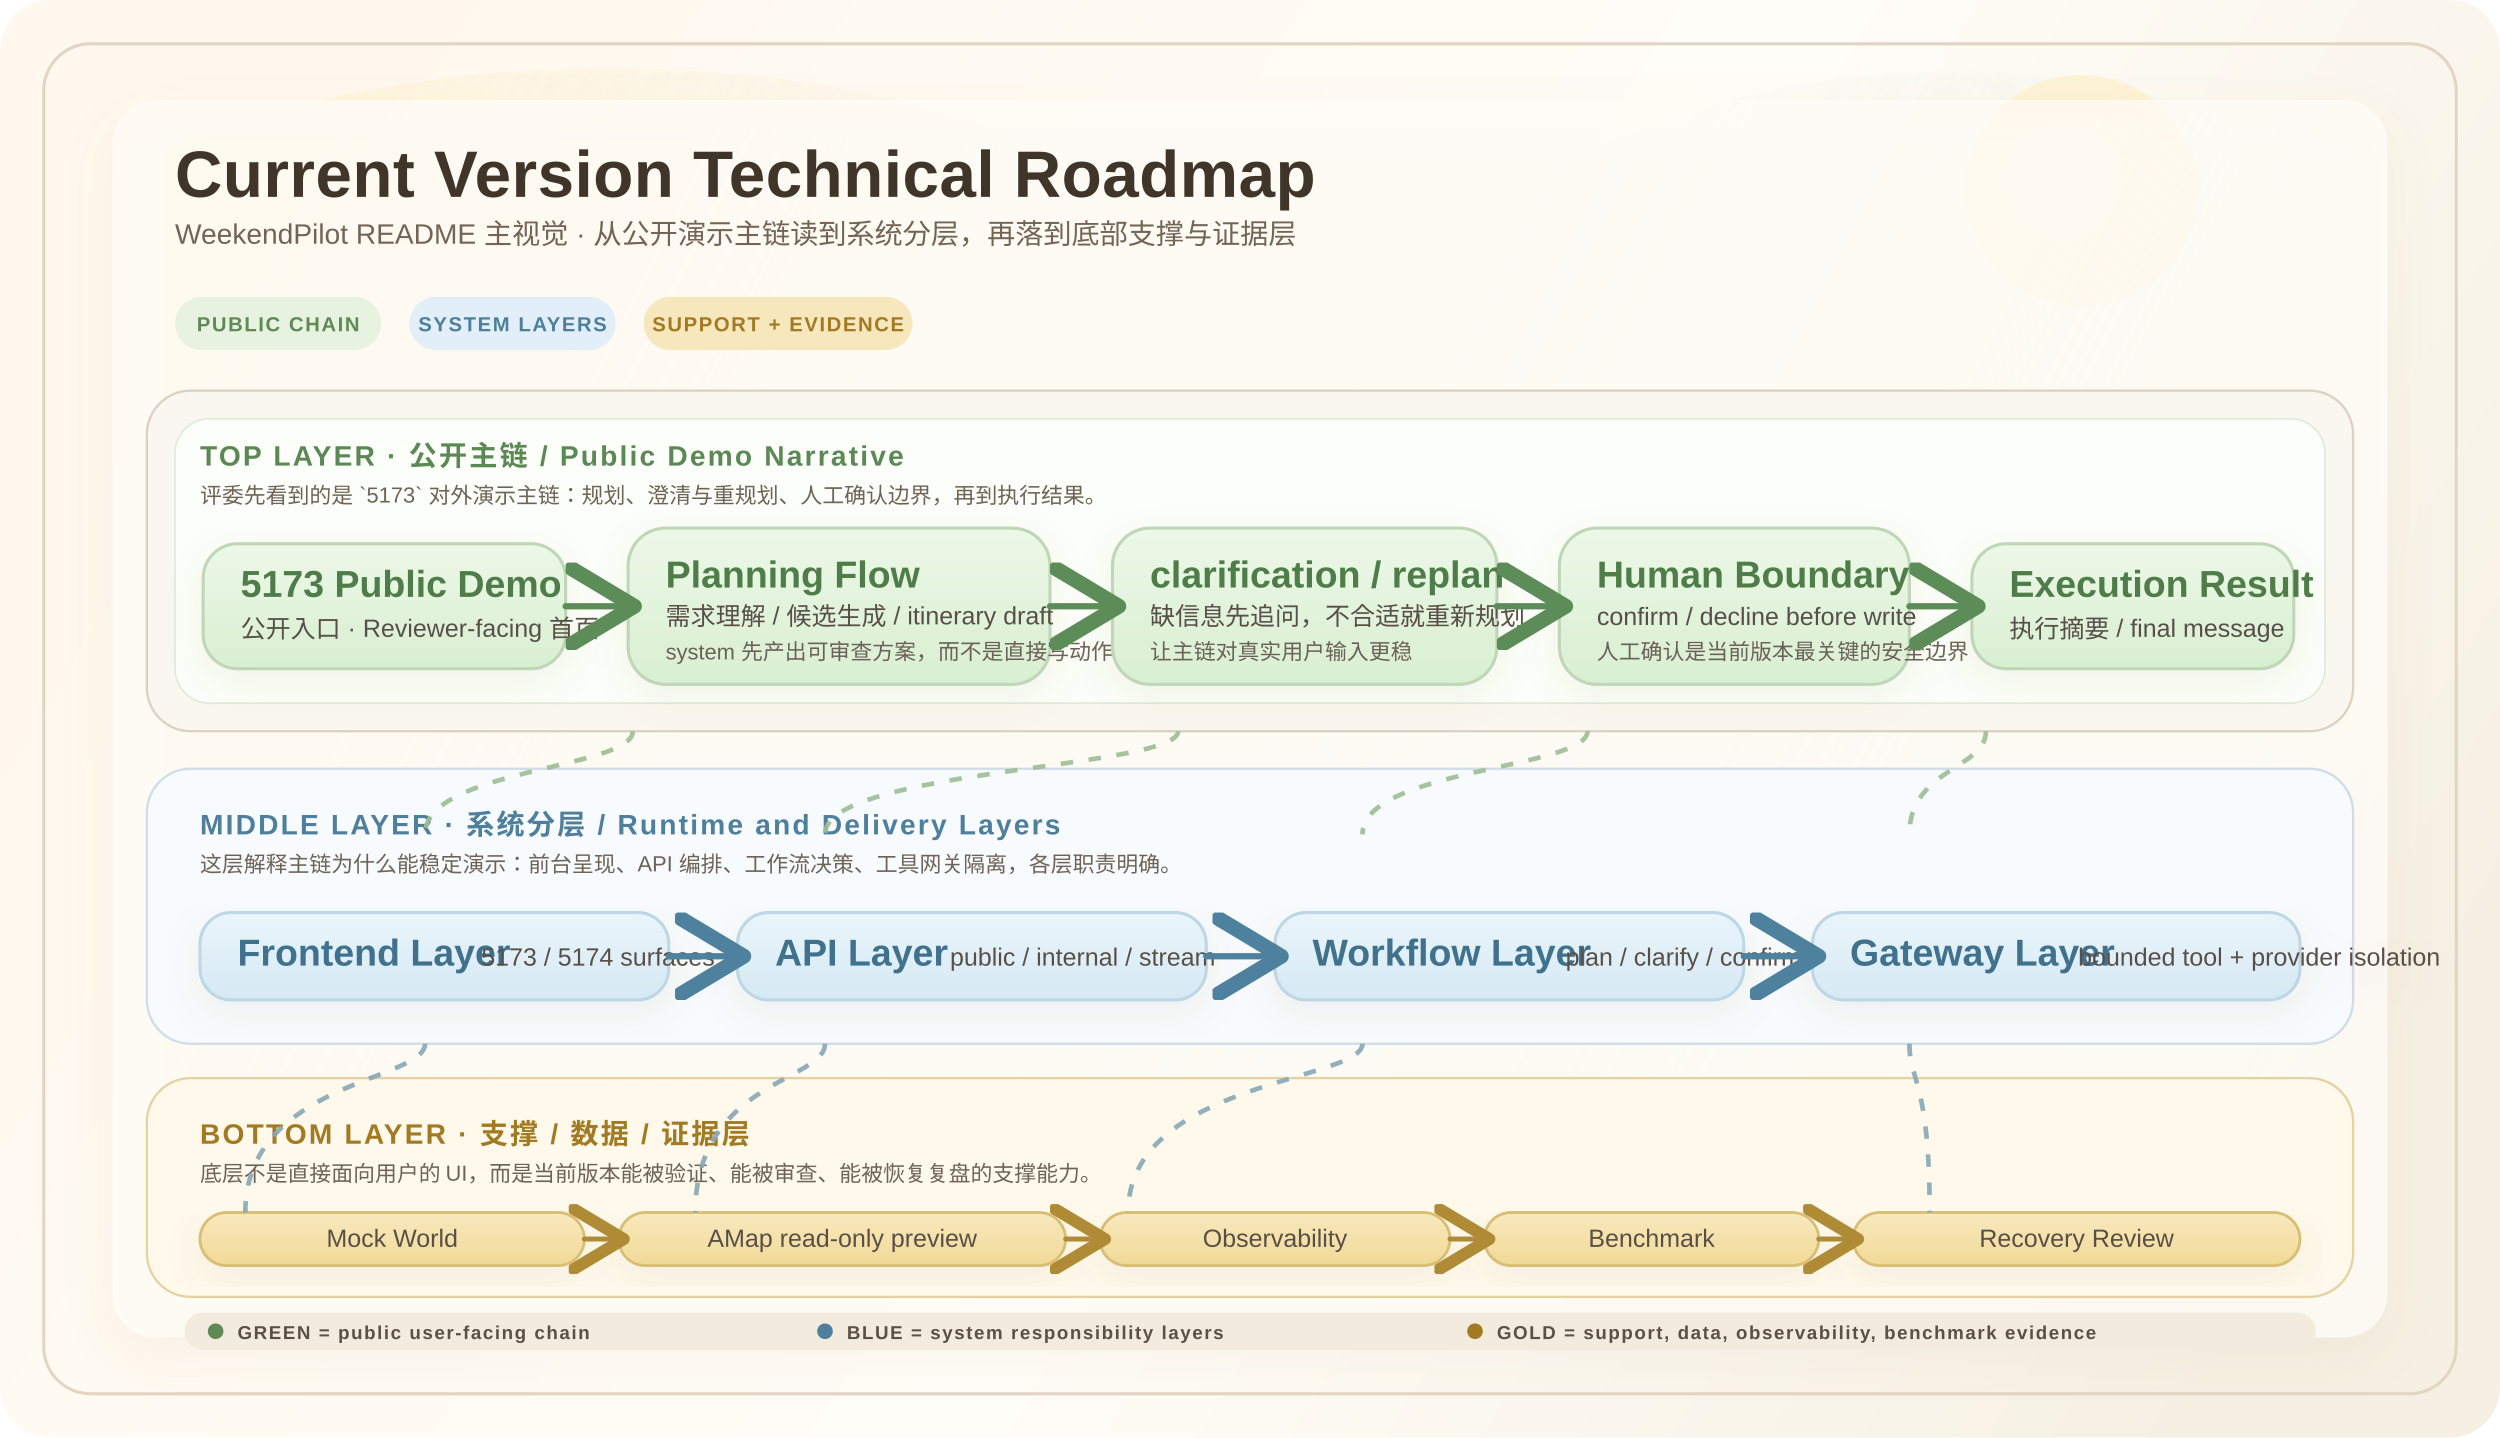
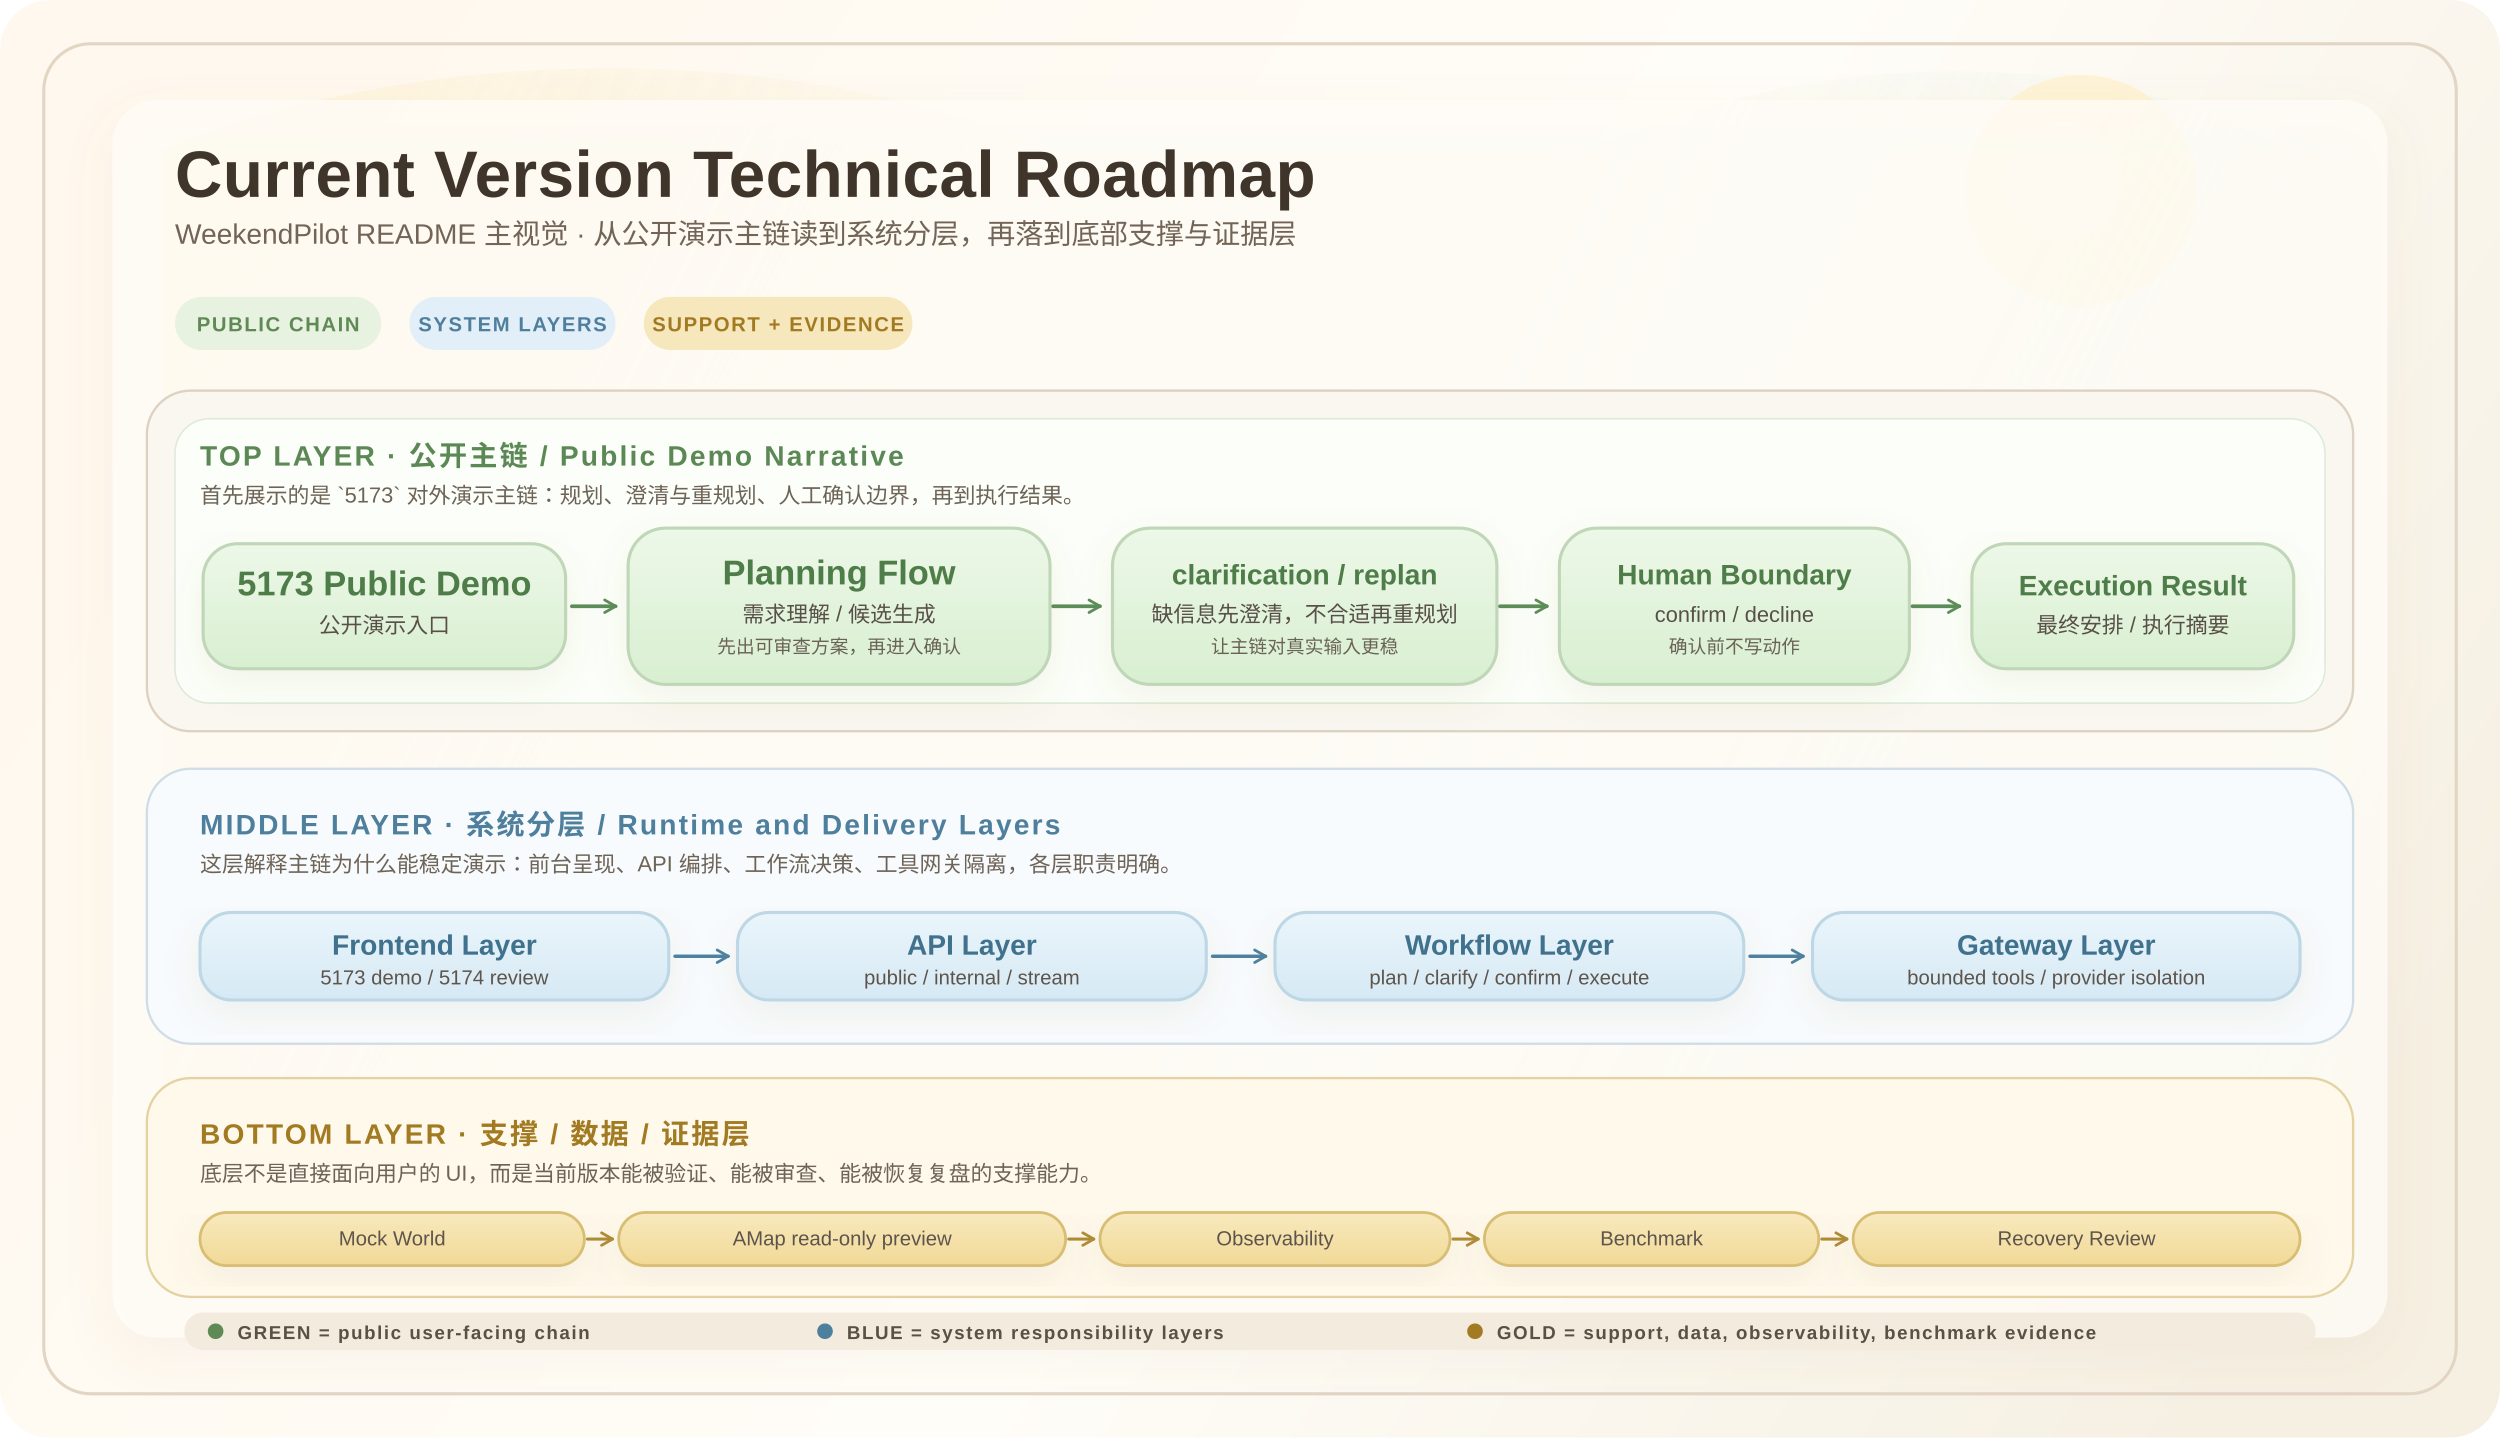
<svg xmlns="http://www.w3.org/2000/svg" width="1600" height="920" viewBox="0 0 1600 920" fill="none" role="img" aria-labelledby="title desc">
  <defs>
    <linearGradient id="bg" x1="160" y1="80" x2="1440" y2="860" gradientUnits="userSpaceOnUse">
      <stop offset="0" stop-color="#FFF8EE" />
      <stop offset="0.55" stop-color="#FFFDF8" />
      <stop offset="1" stop-color="#F6F0E3" />
    </linearGradient>
    <linearGradient id="heroGlow" x1="120" y1="110" x2="1480" y2="790" gradientUnits="userSpaceOnUse">
      <stop offset="0" stop-color="#FFF2D5" stop-opacity="0.9" />
      <stop offset="0.45" stop-color="#F7F7EC" stop-opacity="0.2" />
      <stop offset="1" stop-color="#E8F4EC" stop-opacity="0.7" />
    </linearGradient>
    <linearGradient id="publicFill" x1="0" y1="0" x2="0" y2="1">
      <stop offset="0" stop-color="#EDF8E8" />
      <stop offset="1" stop-color="#D8EFD1" />
    </linearGradient>
    <linearGradient id="systemFill" x1="0" y1="0" x2="0" y2="1">
      <stop offset="0" stop-color="#EAF5FB" />
      <stop offset="1" stop-color="#D6E9F4" />
    </linearGradient>
    <linearGradient id="supportFill" x1="0" y1="0" x2="0" y2="1">
      <stop offset="0" stop-color="#F8E9BE" />
      <stop offset="1" stop-color="#F1D996" />
    </linearGradient>
    <filter id="shadow" x="-20%" y="-20%" width="140%" height="160%">
      <feDropShadow dx="0" dy="12" stdDeviation="16" flood-color="#A48856" flood-opacity="0.10" />
    </filter>
    <filter id="softShadow" x="-20%" y="-20%" width="140%" height="160%">
      <feDropShadow dx="0" dy="8" stdDeviation="12" flood-color="#7D6751" flood-opacity="0.08" />
    </filter>
-     <marker id="arrowGreen" markerWidth="14" markerHeight="14" refX="10" refY="7" orient="auto">
-       <path d="M1 1L11 7L1 13" stroke="#5C8C58" stroke-width="2.4" stroke-linecap="round" stroke-linejoin="round" />
+     <marker id="arrowGreen" markerUnits="userSpaceOnUse" markerWidth="10" markerHeight="10" refX="8" refY="5" orient="auto">
+       <path d="M1 1L8 5L1 9" stroke="#5C8C58" stroke-width="1.8" stroke-linecap="round" stroke-linejoin="round" />
    </marker>
-     <marker id="arrowBlue" markerWidth="14" markerHeight="14" refX="10" refY="7" orient="auto">
-       <path d="M1 1L11 7L1 13" stroke="#4D819D" stroke-width="2.4" stroke-linecap="round" stroke-linejoin="round" />
+     <marker id="arrowBlue" markerUnits="userSpaceOnUse" markerWidth="10" markerHeight="10" refX="8" refY="5" orient="auto">
+       <path d="M1 1L8 5L1 9" stroke="#4D819D" stroke-width="1.8" stroke-linecap="round" stroke-linejoin="round" />
    </marker>
-     <marker id="arrowGold" markerWidth="14" markerHeight="14" refX="10" refY="7" orient="auto">
-       <path d="M1 1L11 7L1 13" stroke="#AF8B36" stroke-width="2.4" stroke-linecap="round" stroke-linejoin="round" />
+     <marker id="arrowGold" markerUnits="userSpaceOnUse" markerWidth="10" markerHeight="10" refX="8" refY="5" orient="auto">
+       <path d="M1 1L8 5L1 9" stroke="#AF8B36" stroke-width="1.8" stroke-linecap="round" stroke-linejoin="round" />
    </marker>
    <style>
      text { font-family: "Segoe UI", "PingFang SC", "Microsoft YaHei", "Helvetica Neue", Arial, sans-serif; }
      .title { font-size: 42px; font-weight: 800; fill: #3F352B; letter-spacing: 0.3px; }
      .subtitle { font-size: 18px; font-weight: 500; fill: #726456; }
      .band-title { font-size: 18px; font-weight: 800; letter-spacing: 1.4px; }
      .band-copy { font-size: 14px; fill: #6E6357; }
-       .card-title { font-size: 24px; font-weight: 800; }
-       .card-copy { font-size: 16px; fill: #584F47; }
-       .mini { font-size: 14px; fill: #6B6257; }
+       .card-title { font-size: 22px; font-weight: 800; }
+       .card-title-sm { font-size: 18px; font-weight: 800; }
+       .card-copy { font-size: 14px; fill: #584F47; }
+       .card-copy-sm { font-size: 13px; fill: #5D544C; }
+       .mini { font-size: 12px; fill: #6B6257; }
      .pill { font-size: 13px; font-weight: 700; letter-spacing: 1px; }
      .num { font-size: 12px; font-weight: 800; letter-spacing: 1px; }
    </style>
  </defs>
  <rect width="1600" height="920" rx="32" fill="url(#bg)" />
  <rect x="28" y="28" width="1544" height="864" rx="30" stroke="#E3D5C4" stroke-width="2" />
  <path d="M104 96C262 30 494 24 664 92C788 142 900 136 1064 78C1214 24 1388 38 1492 114V828H104V96Z" fill="url(#heroGlow)" opacity="0.8" />
  <circle cx="1332" cy="122" r="74" fill="#FFF0C7" opacity="0.65" />
  <circle cx="1320" cy="116" r="38" fill="#FFF7E2" opacity="0.95" />
  <g filter="url(#shadow)">
    <rect x="72" y="64" width="1456" height="792" rx="28" fill="#FFFCF7" fill-opacity="0.78" />
  </g>
  <text x="112" y="126" class="title">Current Version Technical Roadmap</text>
  <text x="112" y="156" class="subtitle">WeekendPilot README 主视觉 · 从公开演示主链读到系统分层，再落到底部支撑与证据层</text>
  <g transform="translate(112 190)">
    <rect x="0" y="0" width="132" height="34" rx="17" fill="#E8F2E0" />
    <text x="66" y="22" text-anchor="middle" class="pill" fill="#5F8A56">PUBLIC CHAIN</text>
    <rect x="150" y="0" width="132" height="34" rx="17" fill="#E3EFF8" />
    <text x="216" y="22" text-anchor="middle" class="pill" fill="#4E7F9C">SYSTEM LAYERS</text>
    <rect x="300" y="0" width="172" height="34" rx="17" fill="#F6E7BC" />
    <text x="386" y="22" text-anchor="middle" class="pill" fill="#A27A22">SUPPORT + EVIDENCE</text>
  </g>
  <g transform="translate(94 250)">
    <rect x="0" y="0" width="1412" height="218" rx="28" fill="#FAF7F0" stroke="#DDD1C2" stroke-width="1.5" />
    <rect x="18" y="18" width="1376" height="182" rx="22" fill="#FCFFF9" stroke="#DCEAD8" />
    <text x="34" y="48" class="band-title" fill="#5B8855">TOP LAYER · 公开主链 / Public Demo Narrative</text>
-     <text x="34" y="72" class="band-copy">评委先看到的是 `5173` 对外演示主链：规划、澄清与重规划、人工确认边界，再到执行结果。</text>
+     <text x="34" y="72" class="band-copy">首先展示的是 `5173` 对外演示主链：规划、澄清与重规划、人工确认边界，再到执行结果。</text>
    <g filter="url(#softShadow)">
      <rect x="36" y="98" width="232" height="80" rx="22" fill="url(#publicFill)" stroke="#BFD6B7" stroke-width="2" />
-       <text x="60" y="132" class="card-title" fill="#4F7D49">5173 Public Demo</text>
-       <text x="60" y="158" class="card-copy">公开入口 · Reviewer-facing 首页</text>
+       <text x="152" y="131" text-anchor="middle" class="card-title" fill="#4F7D49">5173 Public Demo</text>
+       <text x="152" y="155" text-anchor="middle" class="card-copy">公开演示入口</text>
    </g>
    <g filter="url(#softShadow)">
      <rect x="308" y="88" width="270" height="100" rx="24" fill="url(#publicFill)" stroke="#BFD6B7" stroke-width="2" />
-       <text x="332" y="126" class="card-title" fill="#4F7D49">Planning Flow</text>
-       <text x="332" y="150" class="card-copy">需求理解 / 候选生成 / itinerary draft</text>
-       <text x="332" y="172" class="mini">system 先产出可审查方案，而不是直接写动作</text>
+       <text x="443" y="124" text-anchor="middle" class="card-title" fill="#4F7D49">Planning Flow</text>
+       <text x="443" y="148" text-anchor="middle" class="card-copy">需求理解 / 候选生成</text>
+       <text x="443" y="168" text-anchor="middle" class="mini">先出可审查方案，再进入确认</text>
    </g>
    <g filter="url(#softShadow)">
      <rect x="618" y="88" width="246" height="100" rx="24" fill="url(#publicFill)" stroke="#BFD6B7" stroke-width="2" />
-       <text x="642" y="126" class="card-title" fill="#4F7D49">clarification / replan</text>
-       <text x="642" y="150" class="card-copy">缺信息先追问，不合适就重新规划</text>
-       <text x="642" y="172" class="mini">让主链对真实用户输入更稳</text>
+       <text x="741" y="124" text-anchor="middle" class="card-title-sm" fill="#4F7D49">clarification / replan</text>
+       <text x="741" y="148" text-anchor="middle" class="card-copy">缺信息先澄清，不合适再重规划</text>
+       <text x="741" y="168" text-anchor="middle" class="mini">让主链对真实输入更稳</text>
    </g>
    <g filter="url(#softShadow)">
      <rect x="904" y="88" width="224" height="100" rx="24" fill="url(#publicFill)" stroke="#BFD6B7" stroke-width="2" />
-       <text x="928" y="126" class="card-title" fill="#4F7D49">Human Boundary</text>
-       <text x="928" y="150" class="card-copy">confirm / decline before write</text>
-       <text x="928" y="172" class="mini">人工确认是当前版本最关键的安全边界</text>
+       <text x="1016" y="124" text-anchor="middle" class="card-title-sm" fill="#4F7D49">Human Boundary</text>
+       <text x="1016" y="148" text-anchor="middle" class="card-copy">confirm / decline</text>
+       <text x="1016" y="168" text-anchor="middle" class="mini">确认前不写动作</text>
    </g>
    <g filter="url(#softShadow)">
      <rect x="1168" y="98" width="206" height="80" rx="22" fill="url(#publicFill)" stroke="#BFD6B7" stroke-width="2" />
-       <text x="1192" y="132" class="card-title" fill="#4F7D49">Execution Result</text>
-       <text x="1192" y="158" class="card-copy">执行摘要 / final message</text>
+       <text x="1271" y="131" text-anchor="middle" class="card-title-sm" fill="#4F7D49">Execution Result</text>
+       <text x="1271" y="155" text-anchor="middle" class="card-copy">最终安排 / 执行摘要</text>
    </g>
-     <path d="M268 138H308" stroke="#5C8C58" stroke-width="4" stroke-linecap="round" marker-end="url(#arrowGreen)" />
-     <path d="M578 138H618" stroke="#5C8C58" stroke-width="4" stroke-linecap="round" marker-end="url(#arrowGreen)" />
-     <path d="M864 138H904" stroke="#5C8C58" stroke-width="4" stroke-linecap="round" marker-end="url(#arrowGreen)" />
-     <path d="M1128 138H1168" stroke="#5C8C58" stroke-width="4" stroke-linecap="round" marker-end="url(#arrowGreen)" />
+     <path d="M272 138H300" stroke="#5C8C58" stroke-width="2.4" stroke-linecap="round" marker-end="url(#arrowGreen)" />
+     <path d="M580 138H610" stroke="#5C8C58" stroke-width="2.4" stroke-linecap="round" marker-end="url(#arrowGreen)" />
+     <path d="M866 138H896" stroke="#5C8C58" stroke-width="2.4" stroke-linecap="round" marker-end="url(#arrowGreen)" />
+     <path d="M1130 138H1160" stroke="#5C8C58" stroke-width="2.4" stroke-linecap="round" marker-end="url(#arrowGreen)" />
  </g>
  <g transform="translate(94 492)">
    <rect x="0" y="0" width="1412" height="176" rx="28" fill="#F8FBFD" stroke="#CFDDE7" stroke-width="1.5" />
    <text x="34" y="42" class="band-title" fill="#4E7F9C">MIDDLE LAYER · 系统分层 / Runtime and Delivery Layers</text>
    <text x="34" y="66" class="band-copy">这层解释主链为什么能稳定演示：前台呈现、API 编排、工作流决策、工具网关隔离，各层职责明确。</text>
    <g filter="url(#softShadow)">
      <rect x="34" y="92" width="300" height="56" rx="20" fill="url(#systemFill)" stroke="#BDD7E5" stroke-width="2" />
-       <text x="58" y="126" class="card-title" fill="#3F718D">Frontend Layer</text>
-       <text x="214" y="126" class="card-copy">5173 / 5174 surfaces</text>
+       <text x="184" y="119" text-anchor="middle" class="card-title-sm" fill="#3F718D">Frontend Layer</text>
+       <text x="184" y="138" text-anchor="middle" class="card-copy-sm">5173 demo / 5174 review</text>
    </g>
    <g filter="url(#softShadow)">
      <rect x="378" y="92" width="300" height="56" rx="20" fill="url(#systemFill)" stroke="#BDD7E5" stroke-width="2" />
-       <text x="402" y="126" class="card-title" fill="#3F718D">API Layer</text>
-       <text x="514" y="126" class="card-copy">public / internal / stream</text>
+       <text x="528" y="119" text-anchor="middle" class="card-title-sm" fill="#3F718D">API Layer</text>
+       <text x="528" y="138" text-anchor="middle" class="card-copy-sm">public / internal / stream</text>
    </g>
    <g filter="url(#softShadow)">
      <rect x="722" y="92" width="300" height="56" rx="20" fill="url(#systemFill)" stroke="#BDD7E5" stroke-width="2" />
-       <text x="746" y="126" class="card-title" fill="#3F718D">Workflow Layer</text>
-       <text x="908" y="126" class="card-copy">plan / clarify / confirm / execute</text>
+       <text x="872" y="119" text-anchor="middle" class="card-title-sm" fill="#3F718D">Workflow Layer</text>
+       <text x="872" y="138" text-anchor="middle" class="card-copy-sm">plan / clarify / confirm / execute</text>
    </g>
    <g filter="url(#softShadow)">
      <rect x="1066" y="92" width="312" height="56" rx="20" fill="url(#systemFill)" stroke="#BDD7E5" stroke-width="2" />
-       <text x="1090" y="126" class="card-title" fill="#3F718D">Gateway Layer</text>
-       <text x="1236" y="126" class="card-copy">bounded tool + provider isolation</text>
+       <text x="1222" y="119" text-anchor="middle" class="card-title-sm" fill="#3F718D">Gateway Layer</text>
+       <text x="1222" y="138" text-anchor="middle" class="card-copy-sm">bounded tools / provider isolation</text>
    </g>
-     <path d="M334 120H378" stroke="#4D819D" stroke-width="4" stroke-linecap="round" marker-end="url(#arrowBlue)" />
-     <path d="M678 120H722" stroke="#4D819D" stroke-width="4" stroke-linecap="round" marker-end="url(#arrowBlue)" />
-     <path d="M1022 120H1066" stroke="#4D819D" stroke-width="4" stroke-linecap="round" marker-end="url(#arrowBlue)" />
+     <path d="M338 120H372" stroke="#4D819D" stroke-width="2.2" stroke-linecap="round" marker-end="url(#arrowBlue)" />
+     <path d="M682 120H716" stroke="#4D819D" stroke-width="2.2" stroke-linecap="round" marker-end="url(#arrowBlue)" />
+     <path d="M1026 120H1060" stroke="#4D819D" stroke-width="2.2" stroke-linecap="round" marker-end="url(#arrowBlue)" />
  </g>
  <g transform="translate(94 690)">
    <rect x="0" y="0" width="1412" height="140" rx="28" fill="#FFF9EC" stroke="#E4D2A2" stroke-width="1.5" />
    <text x="34" y="42" class="band-title" fill="#A27A22">BOTTOM LAYER · 支撑 / 数据 / 证据层</text>
    <text x="34" y="66" class="band-copy">底层不是直接面向用户的 UI，而是当前版本能被验证、能被审查、能被恢复复盘的支撑能力。</text>
    <g filter="url(#softShadow)">
      <rect x="34" y="86" width="246" height="34" rx="17" fill="url(#supportFill)" stroke="#D8BE72" stroke-width="1.8" />
-       <text x="157" y="108" text-anchor="middle" class="card-copy" fill="#7F6115">Mock World</text>
+       <text x="157" y="107" text-anchor="middle" class="card-copy-sm" fill="#7F6115">Mock World</text>
    </g>
    <g filter="url(#softShadow)">
      <rect x="302" y="86" width="286" height="34" rx="17" fill="url(#supportFill)" stroke="#D8BE72" stroke-width="1.8" />
-       <text x="445" y="108" text-anchor="middle" class="card-copy" fill="#7F6115">AMap read-only preview</text>
+       <text x="445" y="107" text-anchor="middle" class="card-copy-sm" fill="#7F6115">AMap read-only preview</text>
    </g>
    <g filter="url(#softShadow)">
      <rect x="610" y="86" width="224" height="34" rx="17" fill="url(#supportFill)" stroke="#D8BE72" stroke-width="1.8" />
-       <text x="722" y="108" text-anchor="middle" class="card-copy" fill="#7F6115">Observability</text>
+       <text x="722" y="107" text-anchor="middle" class="card-copy-sm" fill="#7F6115">Observability</text>
    </g>
    <g filter="url(#softShadow)">
      <rect x="856" y="86" width="214" height="34" rx="17" fill="url(#supportFill)" stroke="#D8BE72" stroke-width="1.8" />
-       <text x="963" y="108" text-anchor="middle" class="card-copy" fill="#7F6115">Benchmark</text>
+       <text x="963" y="107" text-anchor="middle" class="card-copy-sm" fill="#7F6115">Benchmark</text>
    </g>
    <g filter="url(#softShadow)">
      <rect x="1092" y="86" width="286" height="34" rx="17" fill="url(#supportFill)" stroke="#D8BE72" stroke-width="1.8" />
-       <text x="1235" y="108" text-anchor="middle" class="card-copy" fill="#7F6115">Recovery Review</text>
+       <text x="1235" y="107" text-anchor="middle" class="card-copy-sm" fill="#7F6115">Recovery Review</text>
    </g>
-     <path d="M280 103H302" stroke="#AF8B36" stroke-width="3.2" stroke-linecap="round" marker-end="url(#arrowGold)" />
-     <path d="M588 103H610" stroke="#AF8B36" stroke-width="3.2" stroke-linecap="round" marker-end="url(#arrowGold)" />
-     <path d="M834 103H856" stroke="#AF8B36" stroke-width="3.2" stroke-linecap="round" marker-end="url(#arrowGold)" />
-     <path d="M1070 103H1092" stroke="#AF8B36" stroke-width="3.2" stroke-linecap="round" marker-end="url(#arrowGold)" />
-   </g>
-   <g opacity="0.92">
-     <path d="M405 468C405 492 272 492 272 534" stroke="#9EBE96" stroke-width="3" stroke-dasharray="8 10" />
-     <path d="M754 468C754 492 528 492 528 534" stroke="#9EBE96" stroke-width="3" stroke-dasharray="8 10" />
-     <path d="M1016 468C1016 492 872 492 872 534" stroke="#9EBE96" stroke-width="3" stroke-dasharray="8 10" />
-     <path d="M1271 468C1271 492 1222 492 1222 534" stroke="#9EBE96" stroke-width="3" stroke-dasharray="8 10" />
-     <path d="M272 668C272 692 157 692 157 776" stroke="#89A8B7" stroke-width="3" stroke-dasharray="8 10" />
-     <path d="M528 668C528 692 445 692 445 776" stroke="#89A8B7" stroke-width="3" stroke-dasharray="8 10" />
-     <path d="M872 668C872 692 722 692 722 776" stroke="#89A8B7" stroke-width="3" stroke-dasharray="8 10" />
-     <path d="M1222 668C1222 692 1235 692 1235 776" stroke="#89A8B7" stroke-width="3" stroke-dasharray="8 10" />
+     <path d="M282 103H298" stroke="#AF8B36" stroke-width="2" stroke-linecap="round" marker-end="url(#arrowGold)" />
+     <path d="M590 103H606" stroke="#AF8B36" stroke-width="2" stroke-linecap="round" marker-end="url(#arrowGold)" />
+     <path d="M836 103H852" stroke="#AF8B36" stroke-width="2" stroke-linecap="round" marker-end="url(#arrowGold)" />
+     <path d="M1072 103H1088" stroke="#AF8B36" stroke-width="2" stroke-linecap="round" marker-end="url(#arrowGold)" />
  </g>
  <g transform="translate(118 840)">
    <rect x="0" y="0" width="1364" height="24" rx="12" fill="#F3EBDD" />
    <circle cx="20" cy="12" r="5" fill="#5F8A56" />
    <text x="34" y="17" class="num" fill="#5A5044">GREEN = public user-facing chain</text>
    <circle cx="410" cy="12" r="5" fill="#4E7F9C" />
    <text x="424" y="17" class="num" fill="#5A5044">BLUE = system responsibility layers</text>
    <circle cx="826" cy="12" r="5" fill="#A27A22" />
    <text x="840" y="17" class="num" fill="#5A5044">GOLD = support, data, observability, benchmark evidence</text>
  </g>
</svg>
